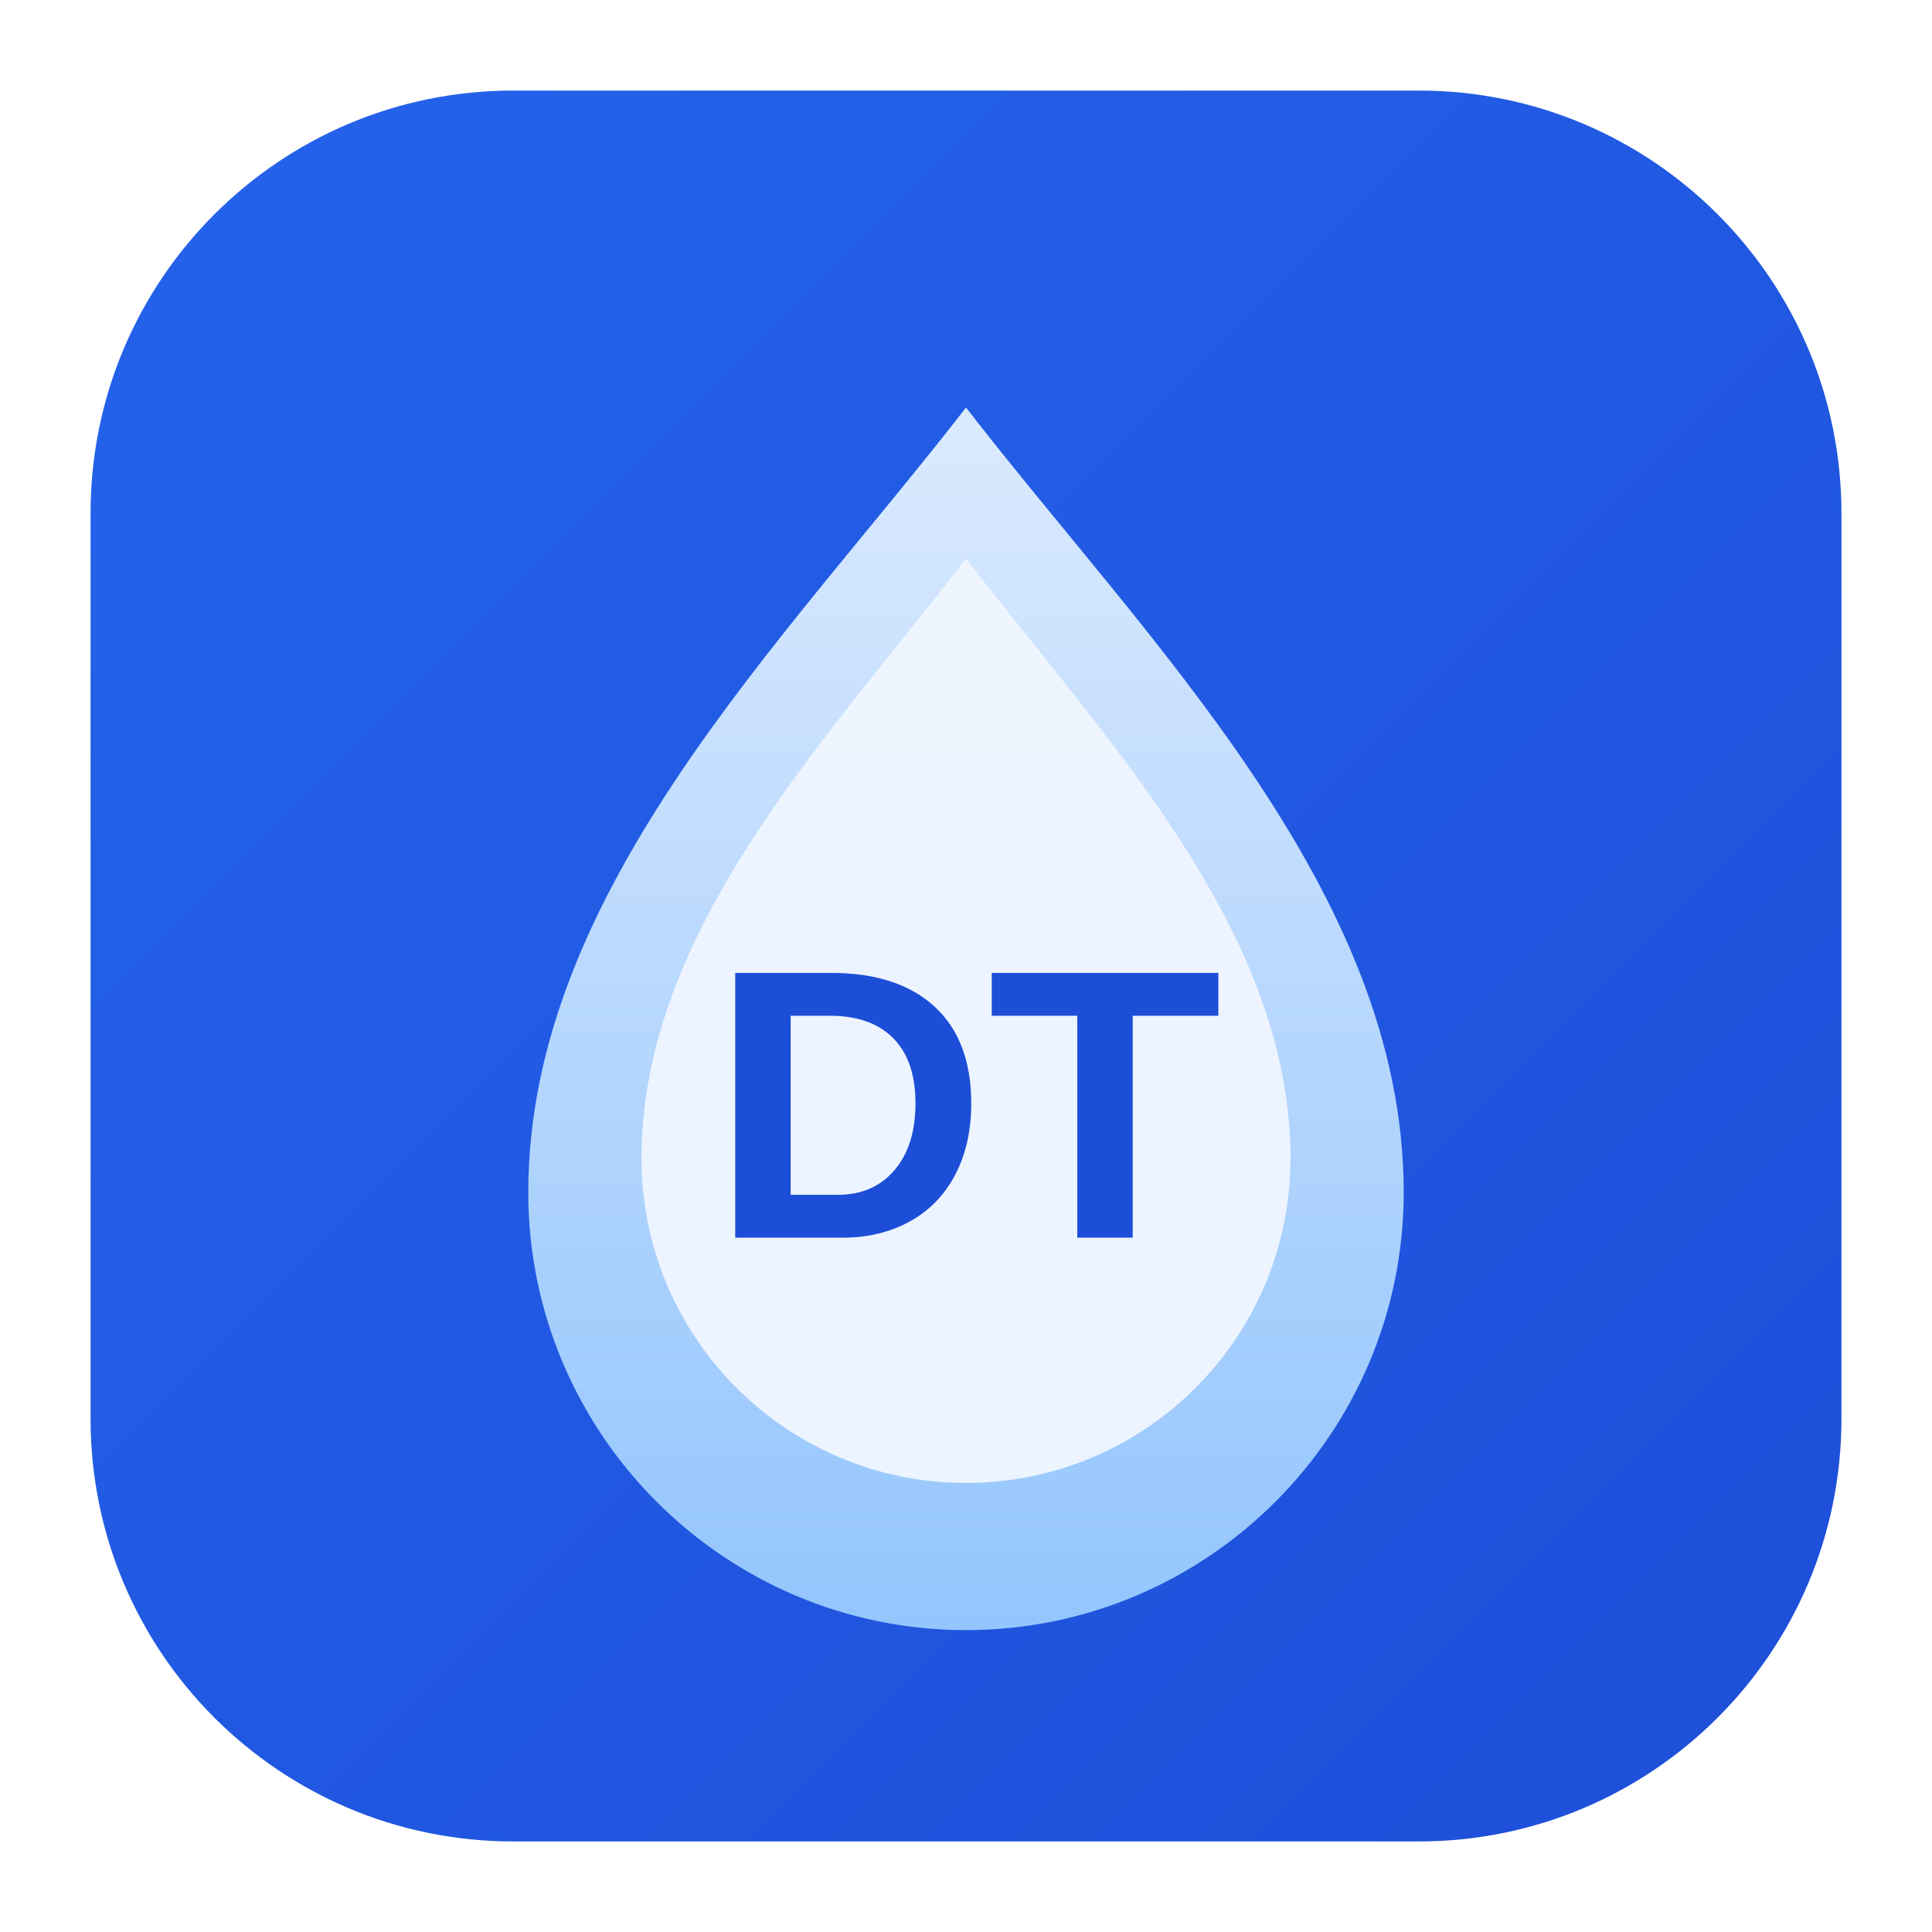
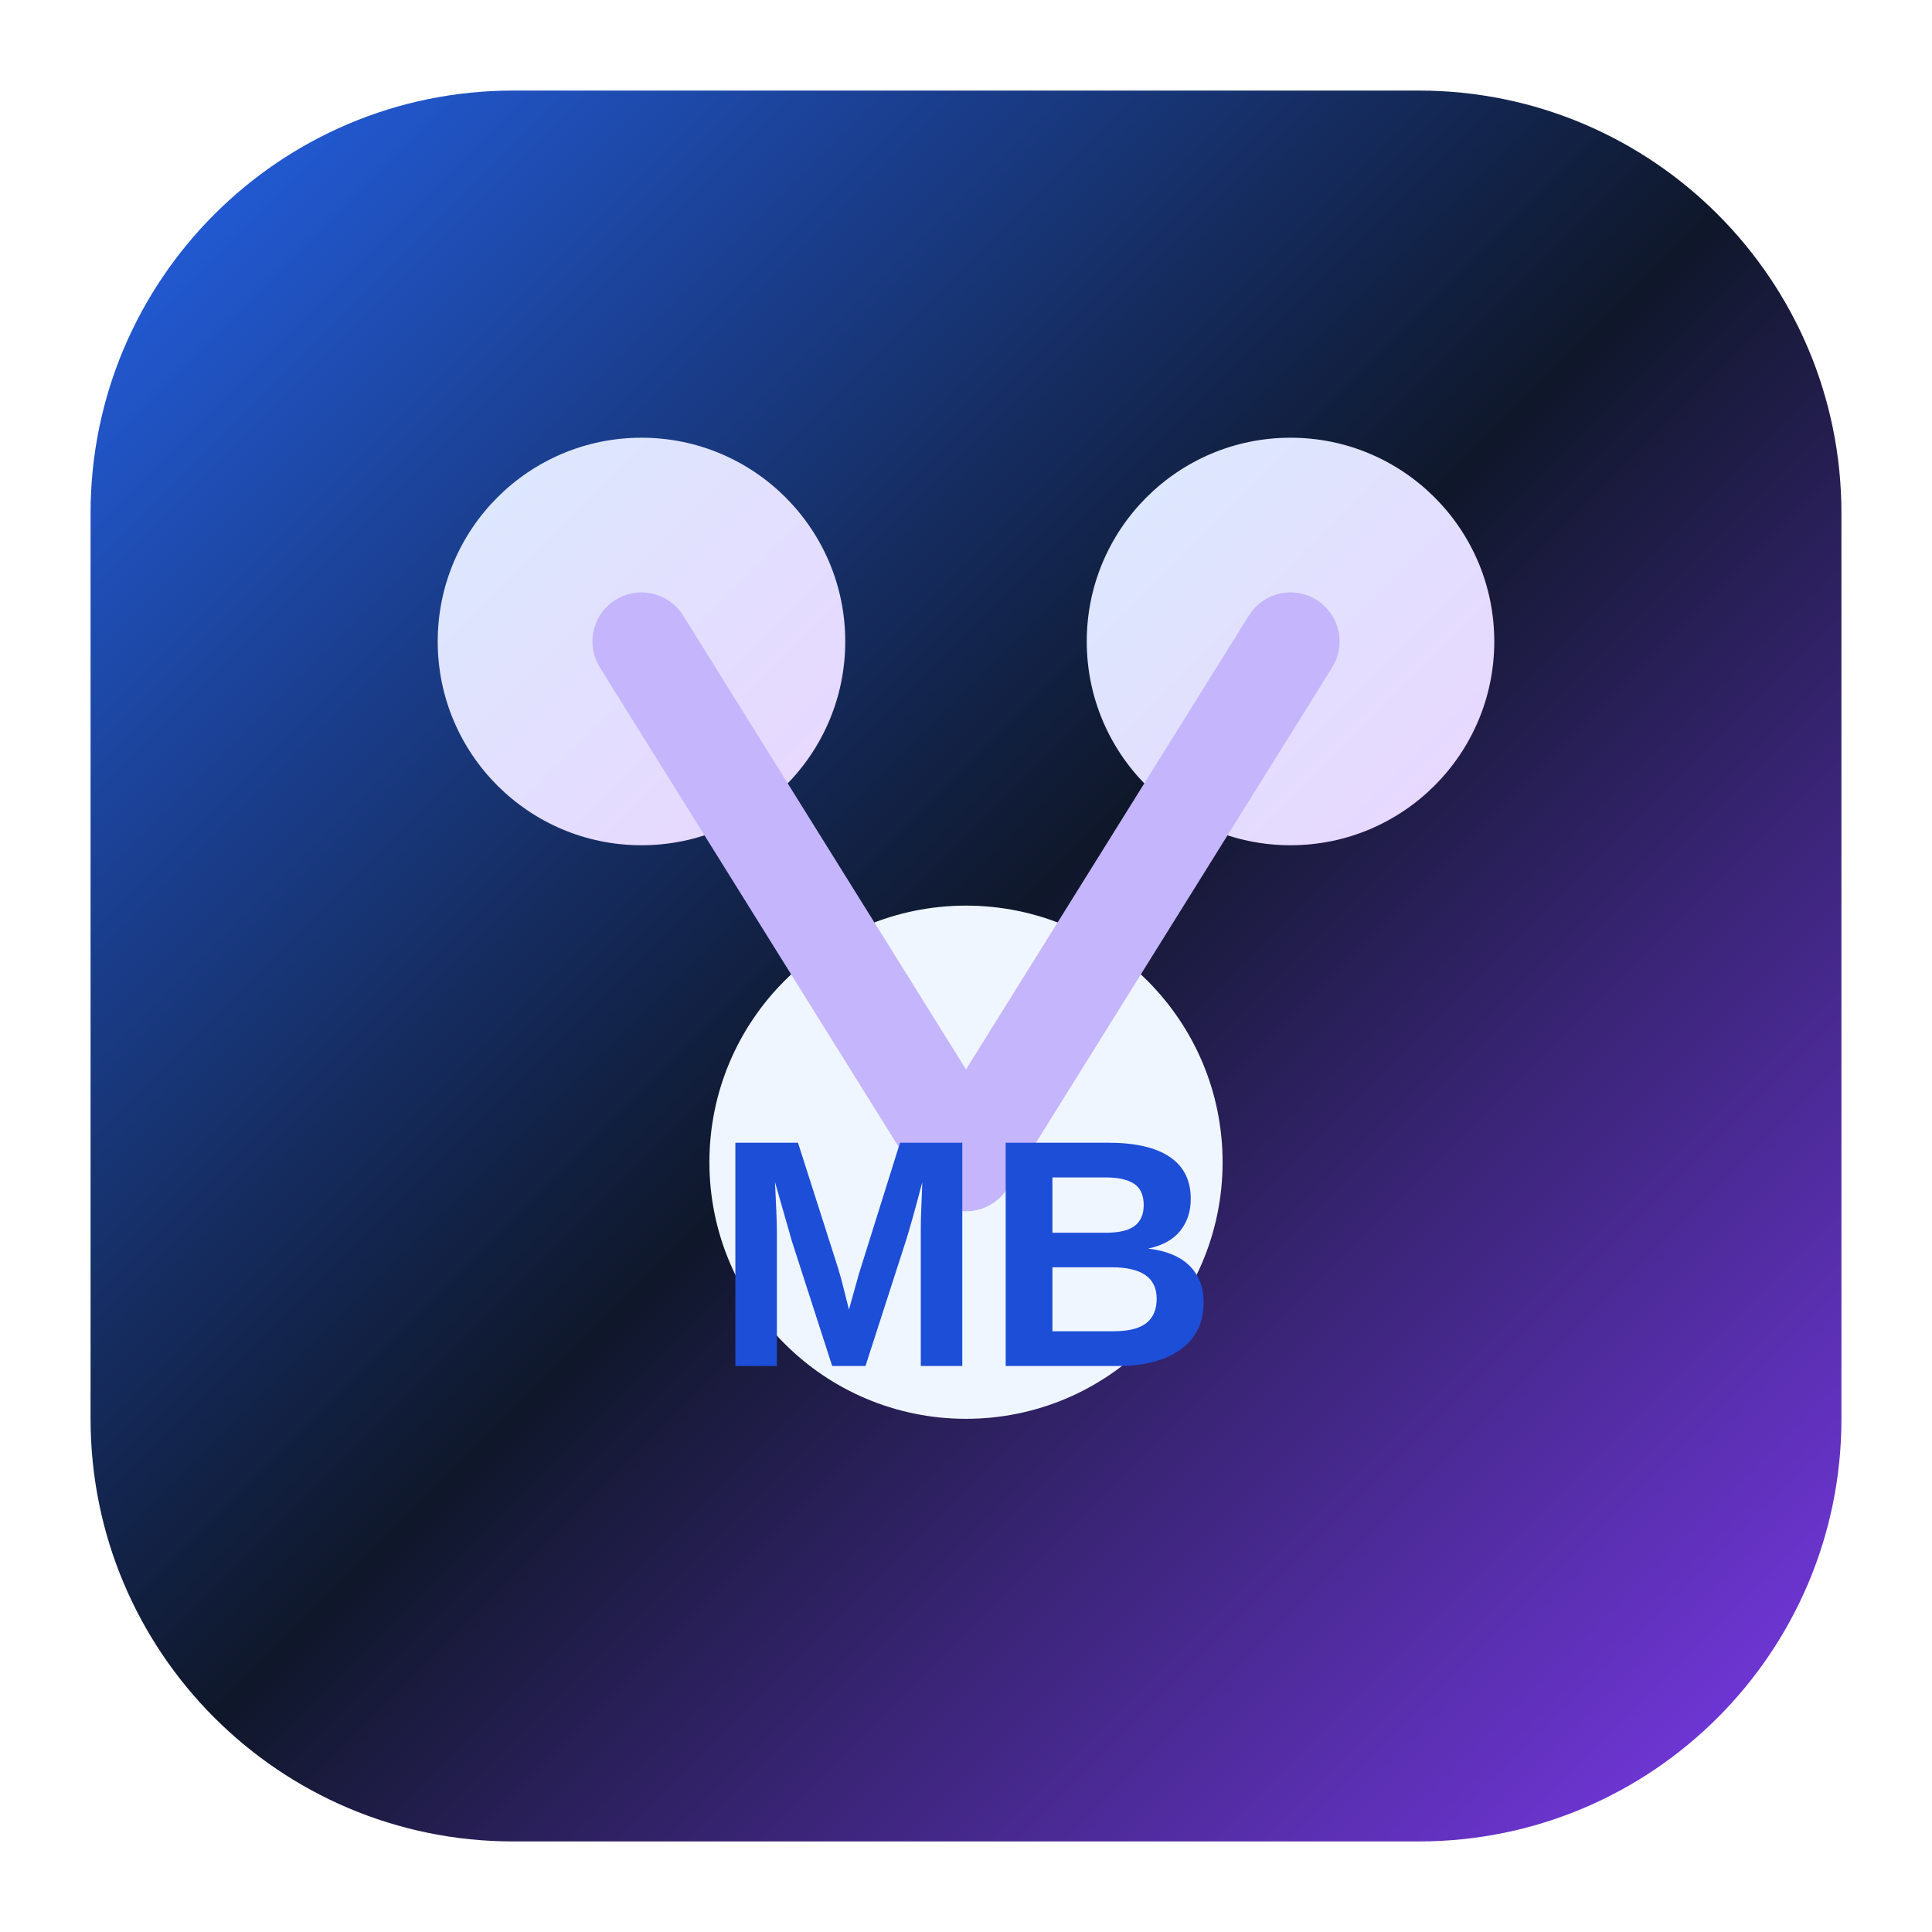
<svg xmlns="http://www.w3.org/2000/svg" viewBox="0 0 512 512" role="img" aria-labelledby="title desc">
  <defs>
    <linearGradient id="bg" x1="0" y1="0" x2="1" y2="1">
      <stop offset="0%" stop-color="#2563eb" />
-       <stop offset="100%" stop-color="#1d4ed8" />
+       <stop offset="50%" stop-color="#0f172a" />
+       <stop offset="100%" stop-color="#7c3aed" />
    </linearGradient>
-     <linearGradient id="drop" x1="0" y1="0" x2="0" y2="1">
+     <linearGradient id="node" x1="0" y1="0" x2="1" y2="1">
      <stop offset="0%" stop-color="#dbeafe" />
-       <stop offset="100%" stop-color="#93c5fd" />
+       <stop offset="100%" stop-color="#e9d5ff" />
    </linearGradient>
  </defs>
  <rect x="24" y="24" width="464" height="464" rx="112" fill="url(#bg)" />
-   <path d="M256 108c-48 62-116 128-116 208 0 63.96 52.04 116 116 116s116-52.04 116-116c0-80-68-146-116-208z" fill="url(#drop)" />
-   <path d="M256 148c-36 47-86 98-86 159 0 47.5 38.5 86 86 86s86-38.5 86-86c0-61-50-112-86-159z" fill="#eff6ff" opacity="0.95" />
-   <text x="256" y="328" text-anchor="middle" font-size="102" font-family="Arial, Helvetica, sans-serif" font-weight="800" fill="#1d4ed8">DT</text>
+   <circle cx="170" cy="170" r="54" fill="url(#node)" />
+   <circle cx="342" cy="170" r="54" fill="url(#node)" />
+   <circle cx="256" cy="308" r="68" fill="#eff6ff" />
+   <path d="M170 170L256 308L342 170" stroke="#c4b5fd" stroke-width="26" stroke-linecap="round" stroke-linejoin="round" fill="none" />
+   <text x="256" y="362" text-anchor="middle" font-size="86" font-family="Arial, Helvetica, sans-serif" font-weight="800" fill="#1d4ed8">MB</text>
</svg>
